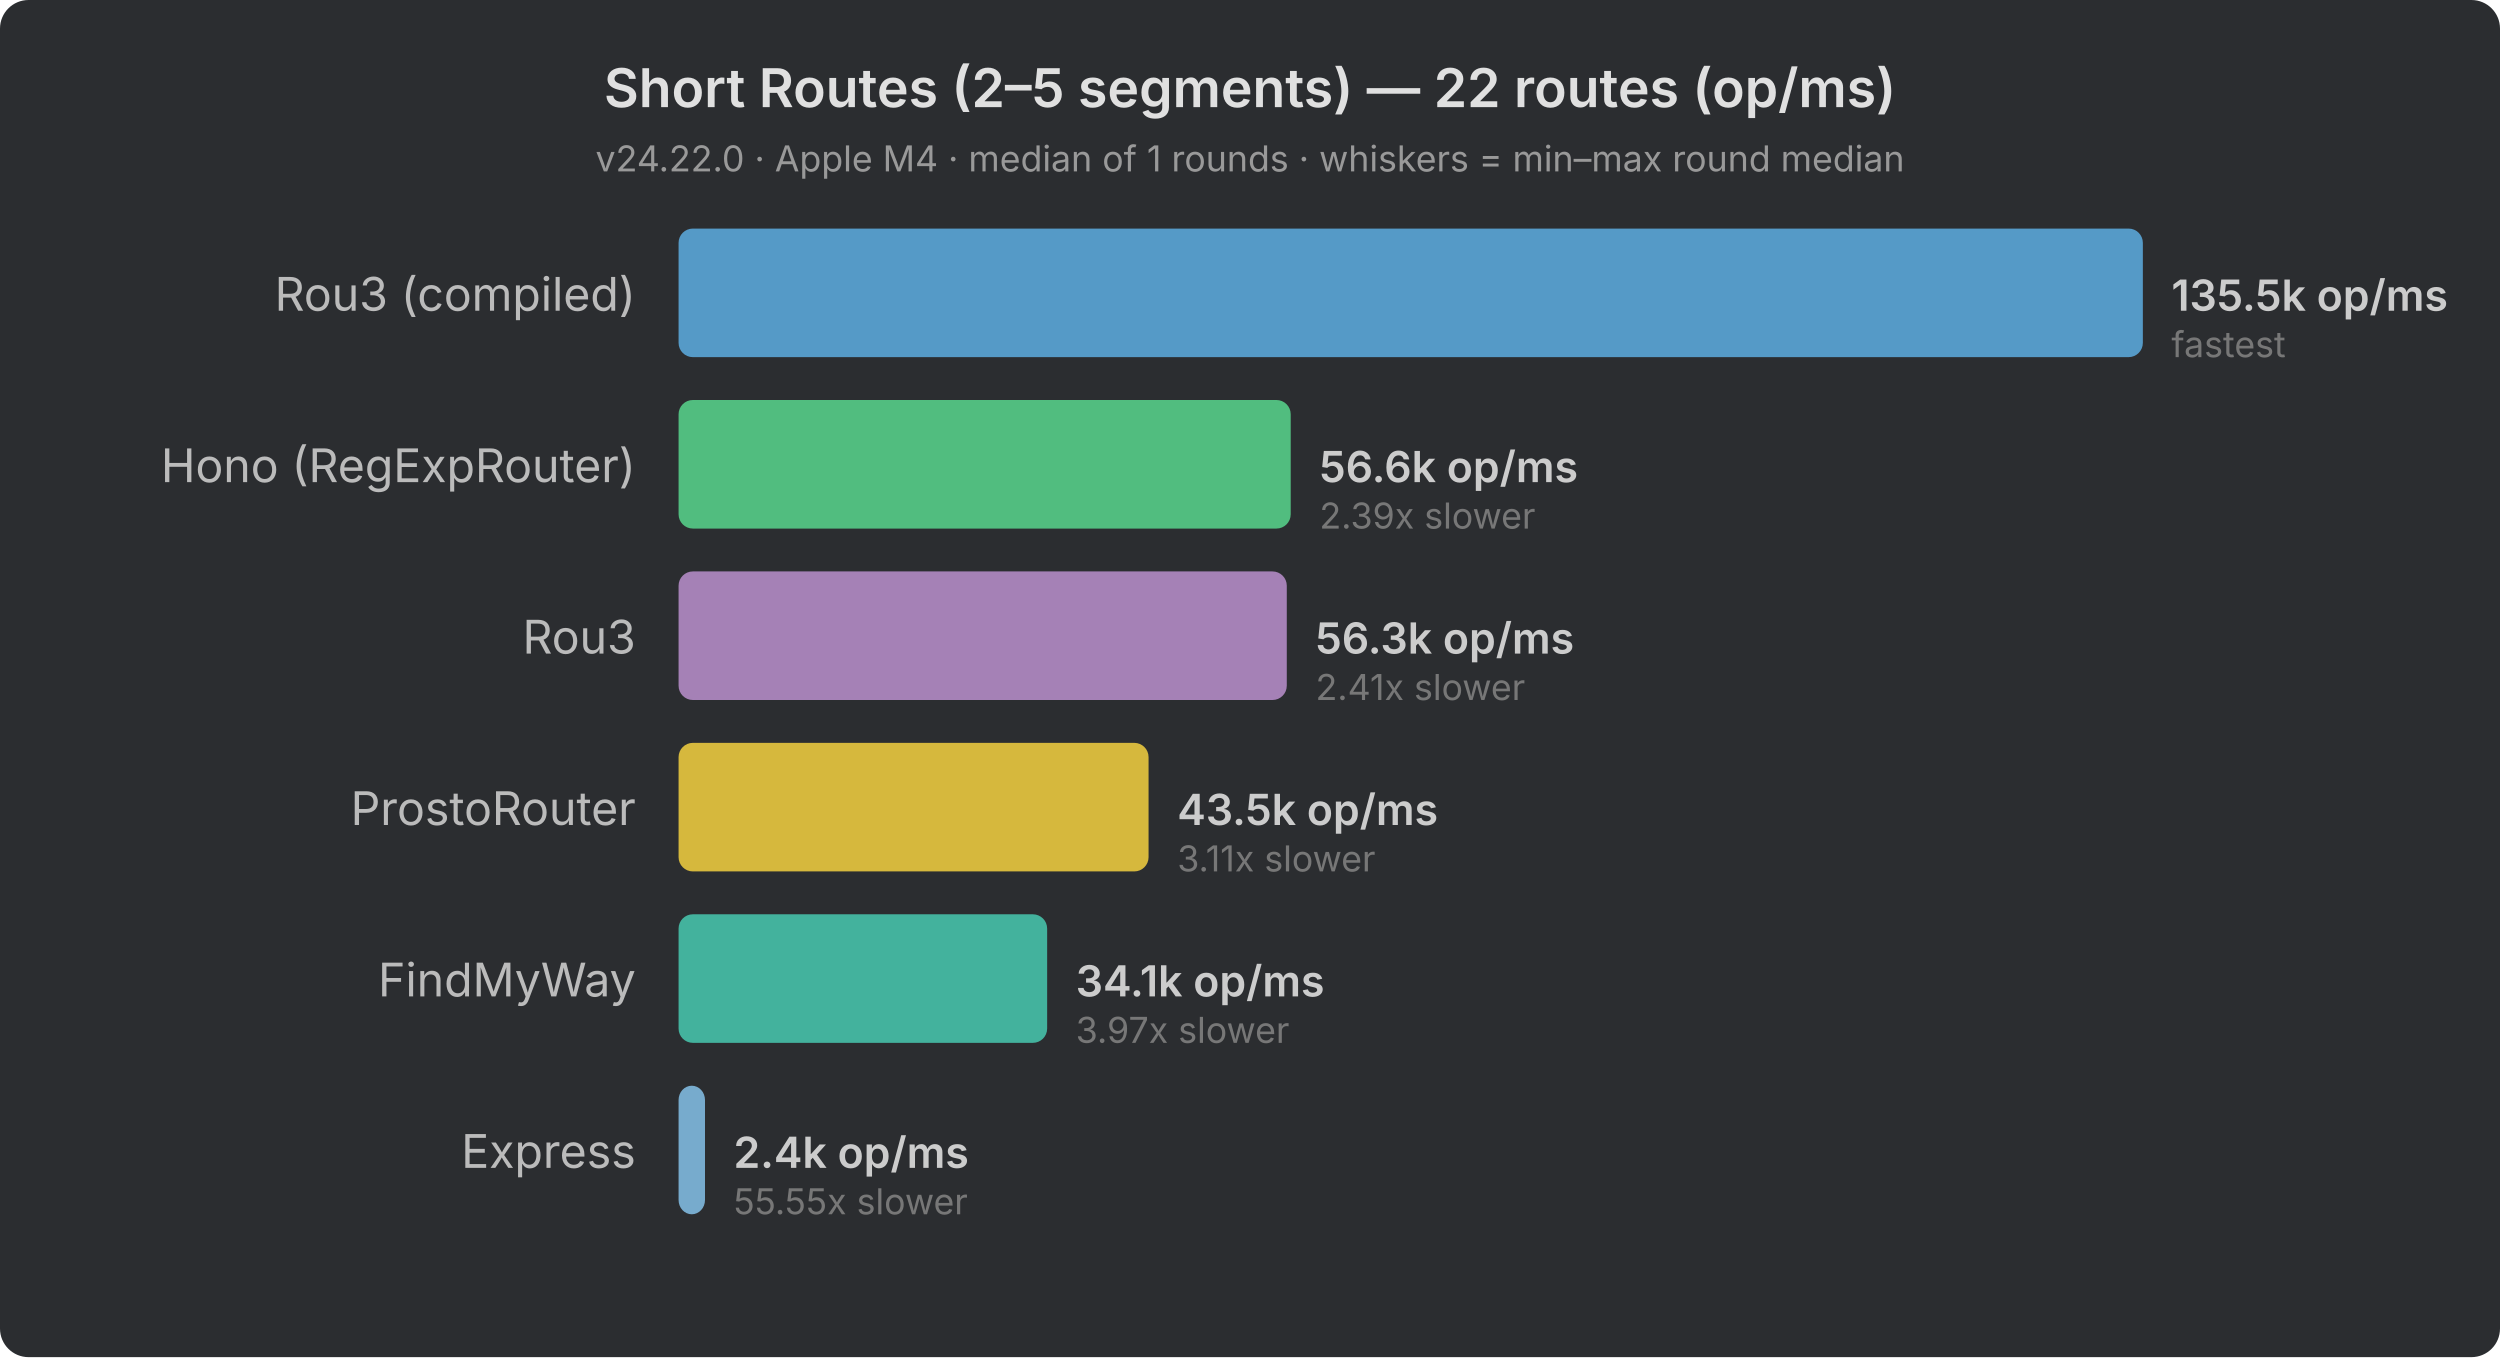
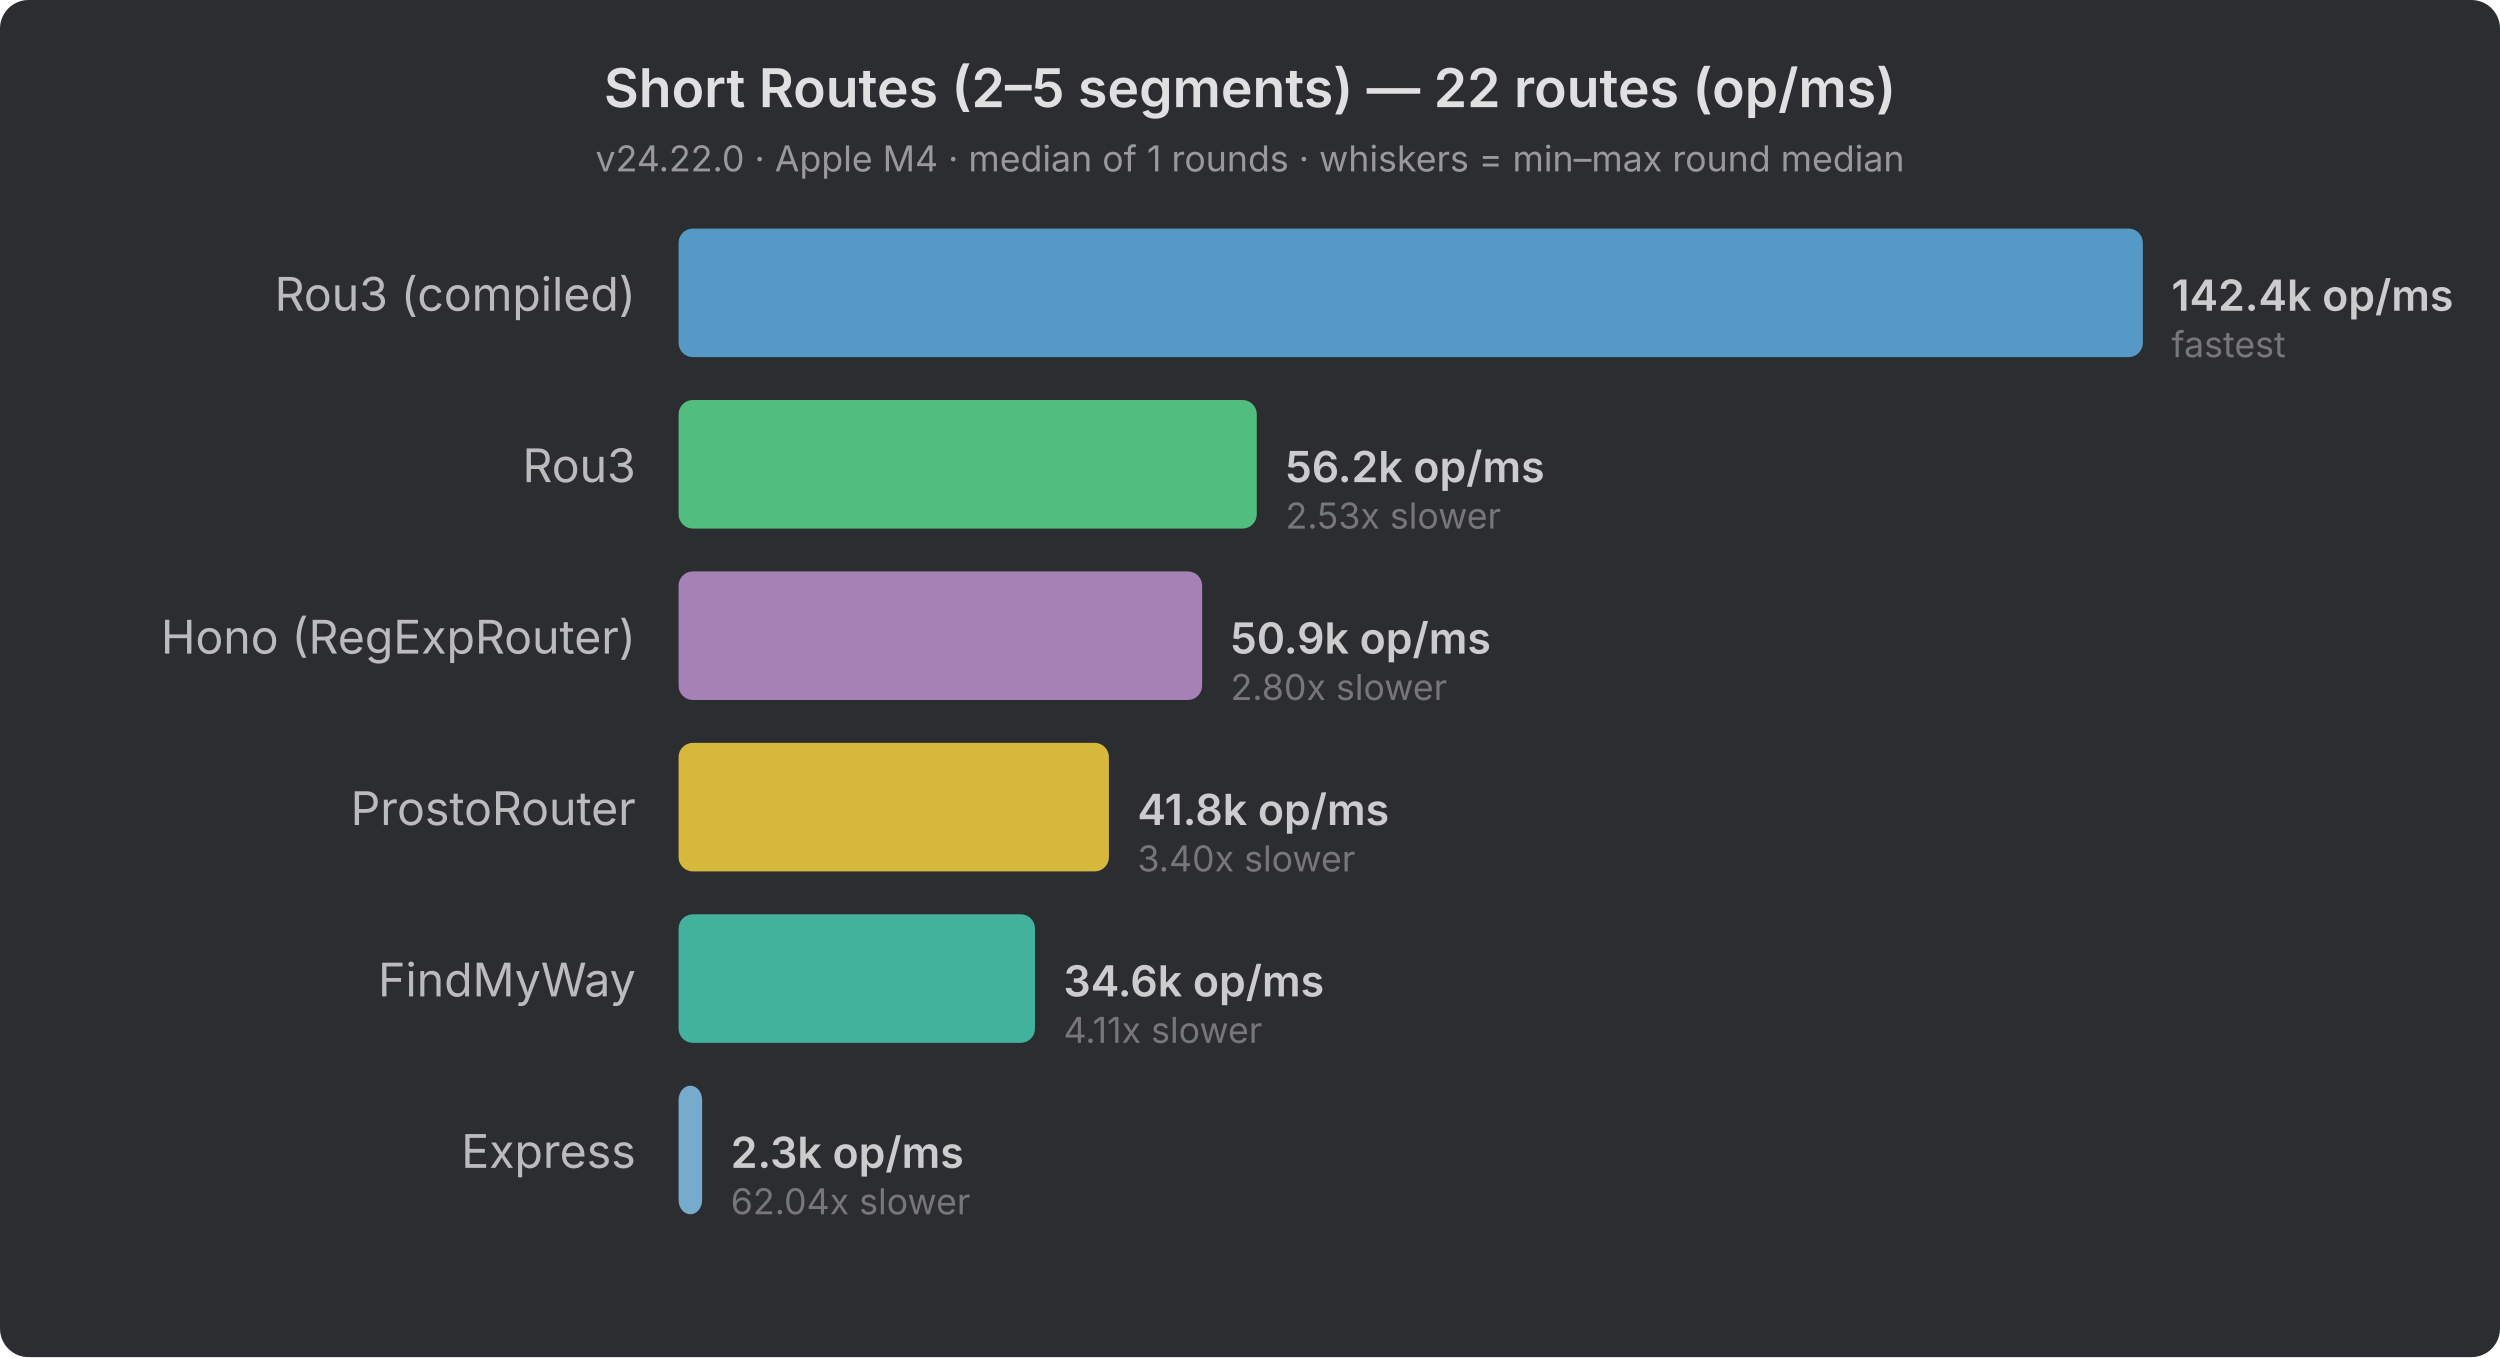
<svg xmlns="http://www.w3.org/2000/svg" viewBox="0 0 700 380" font-family="system-ui,-apple-system,sans-serif" font-size="12">
  <rect width="700" height="380" fill="#2b2d30" rx="8" />
  <text x="350" y="30" text-anchor="middle" font-size="15" font-weight="600" fill="#e0e0e0">Short Routes (2–5 segments) — 22 routes (op/ms)</text>
  <text x="350" y="48" text-anchor="middle" font-size="10" fill="#999">v24.22.0 · Apple M4 · median of 1 rounds · whiskers = min–max round median</text>
  <text x="178" y="87" text-anchor="end" fill="#bbb" font-size="13">Rou3 (compiled)</text>
  <rect x="190" y="64" width="410.0" height="36" fill="#5dade2" rx="4" opacity="0.85" />
-   <text x="608" y="87" fill="#ccc" font-size="12" font-weight="600">135.5k op/ms</text>
+   <text x="608" y="87" fill="#ccc" font-size="12" font-weight="600">142.4k op/ms</text>
  <text x="608" y="100" fill="#777" font-size="10">fastest</text>
-   <text x="178" y="135" text-anchor="end" fill="#bbb" font-size="13">Hono (RegExpRouter)</text>
-   <rect x="190" y="112" width="171.4" height="36" fill="#58d68d" rx="4" opacity="0.85" />
-   <text x="369.438" y="135" fill="#ccc" font-size="12" font-weight="600">56.6k op/ms</text>
-   <text x="369.438" y="148" fill="#777" font-size="10">2.39x slower</text>
-   <text x="178" y="183" text-anchor="end" fill="#bbb" font-size="13">Rou3</text>
-   <rect x="190" y="160" width="170.3" height="36" fill="#bb8fce" rx="4" opacity="0.85" />
-   <text x="368.346" y="183" fill="#ccc" font-size="12" font-weight="600">56.3k op/ms</text>
-   <text x="368.346" y="196" fill="#777" font-size="10">2.41x slower</text>
+   <text x="178" y="135" text-anchor="end" fill="#bbb" font-size="13">Rou3</text>
+   <rect x="190" y="112" width="161.9" height="36" fill="#58d68d" rx="4" opacity="0.85" />
+   <text x="359.945" y="135" fill="#ccc" font-size="12" font-weight="600">56.2k op/ms</text>
+   <text x="359.945" y="148" fill="#777" font-size="10">2.53x slower</text>
+   <text x="178" y="183" text-anchor="end" fill="#bbb" font-size="13">Hono (RegExpRouter)</text>
+   <rect x="190" y="160" width="146.6" height="36" fill="#bb8fce" rx="4" opacity="0.85" />
+   <text x="344.55" y="183" fill="#ccc" font-size="12" font-weight="600">50.9k op/ms</text>
+   <text x="344.55" y="196" fill="#777" font-size="10">2.80x slower</text>
  <text x="178" y="231" text-anchor="end" fill="#bbb" font-size="13">ProstoRouter</text>
-   <rect x="190" y="208" width="131.6" height="36" fill="#f4d03f" rx="4" opacity="0.85" />
-   <text x="329.635" y="231" fill="#ccc" font-size="12" font-weight="600">43.5k op/ms</text>
-   <text x="329.635" y="244" fill="#777" font-size="10">3.11x slower</text>
+   <rect x="190" y="208" width="120.5" height="36" fill="#f4d03f" rx="4" opacity="0.85" />
+   <text x="318.489" y="231" fill="#ccc" font-size="12" font-weight="600">41.8k op/ms</text>
+   <text x="318.489" y="244" fill="#777" font-size="10">3.40x slower</text>
  <text x="178" y="279" text-anchor="end" fill="#bbb" font-size="13">FindMyWay</text>
-   <rect x="190" y="256" width="103.2" height="36" fill="#48c9b0" rx="4" opacity="0.85" />
-   <text x="301.206" y="279" fill="#ccc" font-size="12" font-weight="600">34.1k op/ms</text>
-   <text x="301.206" y="292" fill="#777" font-size="10">3.97x slower</text>
+   <rect x="190" y="256" width="99.8" height="36" fill="#48c9b0" rx="4" opacity="0.85" />
+   <text x="297.77" y="279" fill="#ccc" font-size="12" font-weight="600">34.6k op/ms</text>
+   <text x="297.77" y="292" fill="#777" font-size="10">4.11x slower</text>
  <text x="178" y="327" text-anchor="end" fill="#bbb" font-size="13">Express</text>
-   <rect x="190" y="304" width="7.4" height="36" fill="#85c1e9" rx="4" opacity="0.85" />
-   <text x="205.381" y="327" fill="#ccc" font-size="12" font-weight="600">2.4k op/ms</text>
-   <text x="205.381" y="340" fill="#777" font-size="10">55.55x slower</text>
+   <rect x="190" y="304" width="6.6" height="36" fill="#85c1e9" rx="4" opacity="0.85" />
+   <text x="204.608" y="327" fill="#ccc" font-size="12" font-weight="600">2.3k op/ms</text>
+   <text x="204.608" y="340" fill="#777" font-size="10">62.04x slower</text>
</svg>
